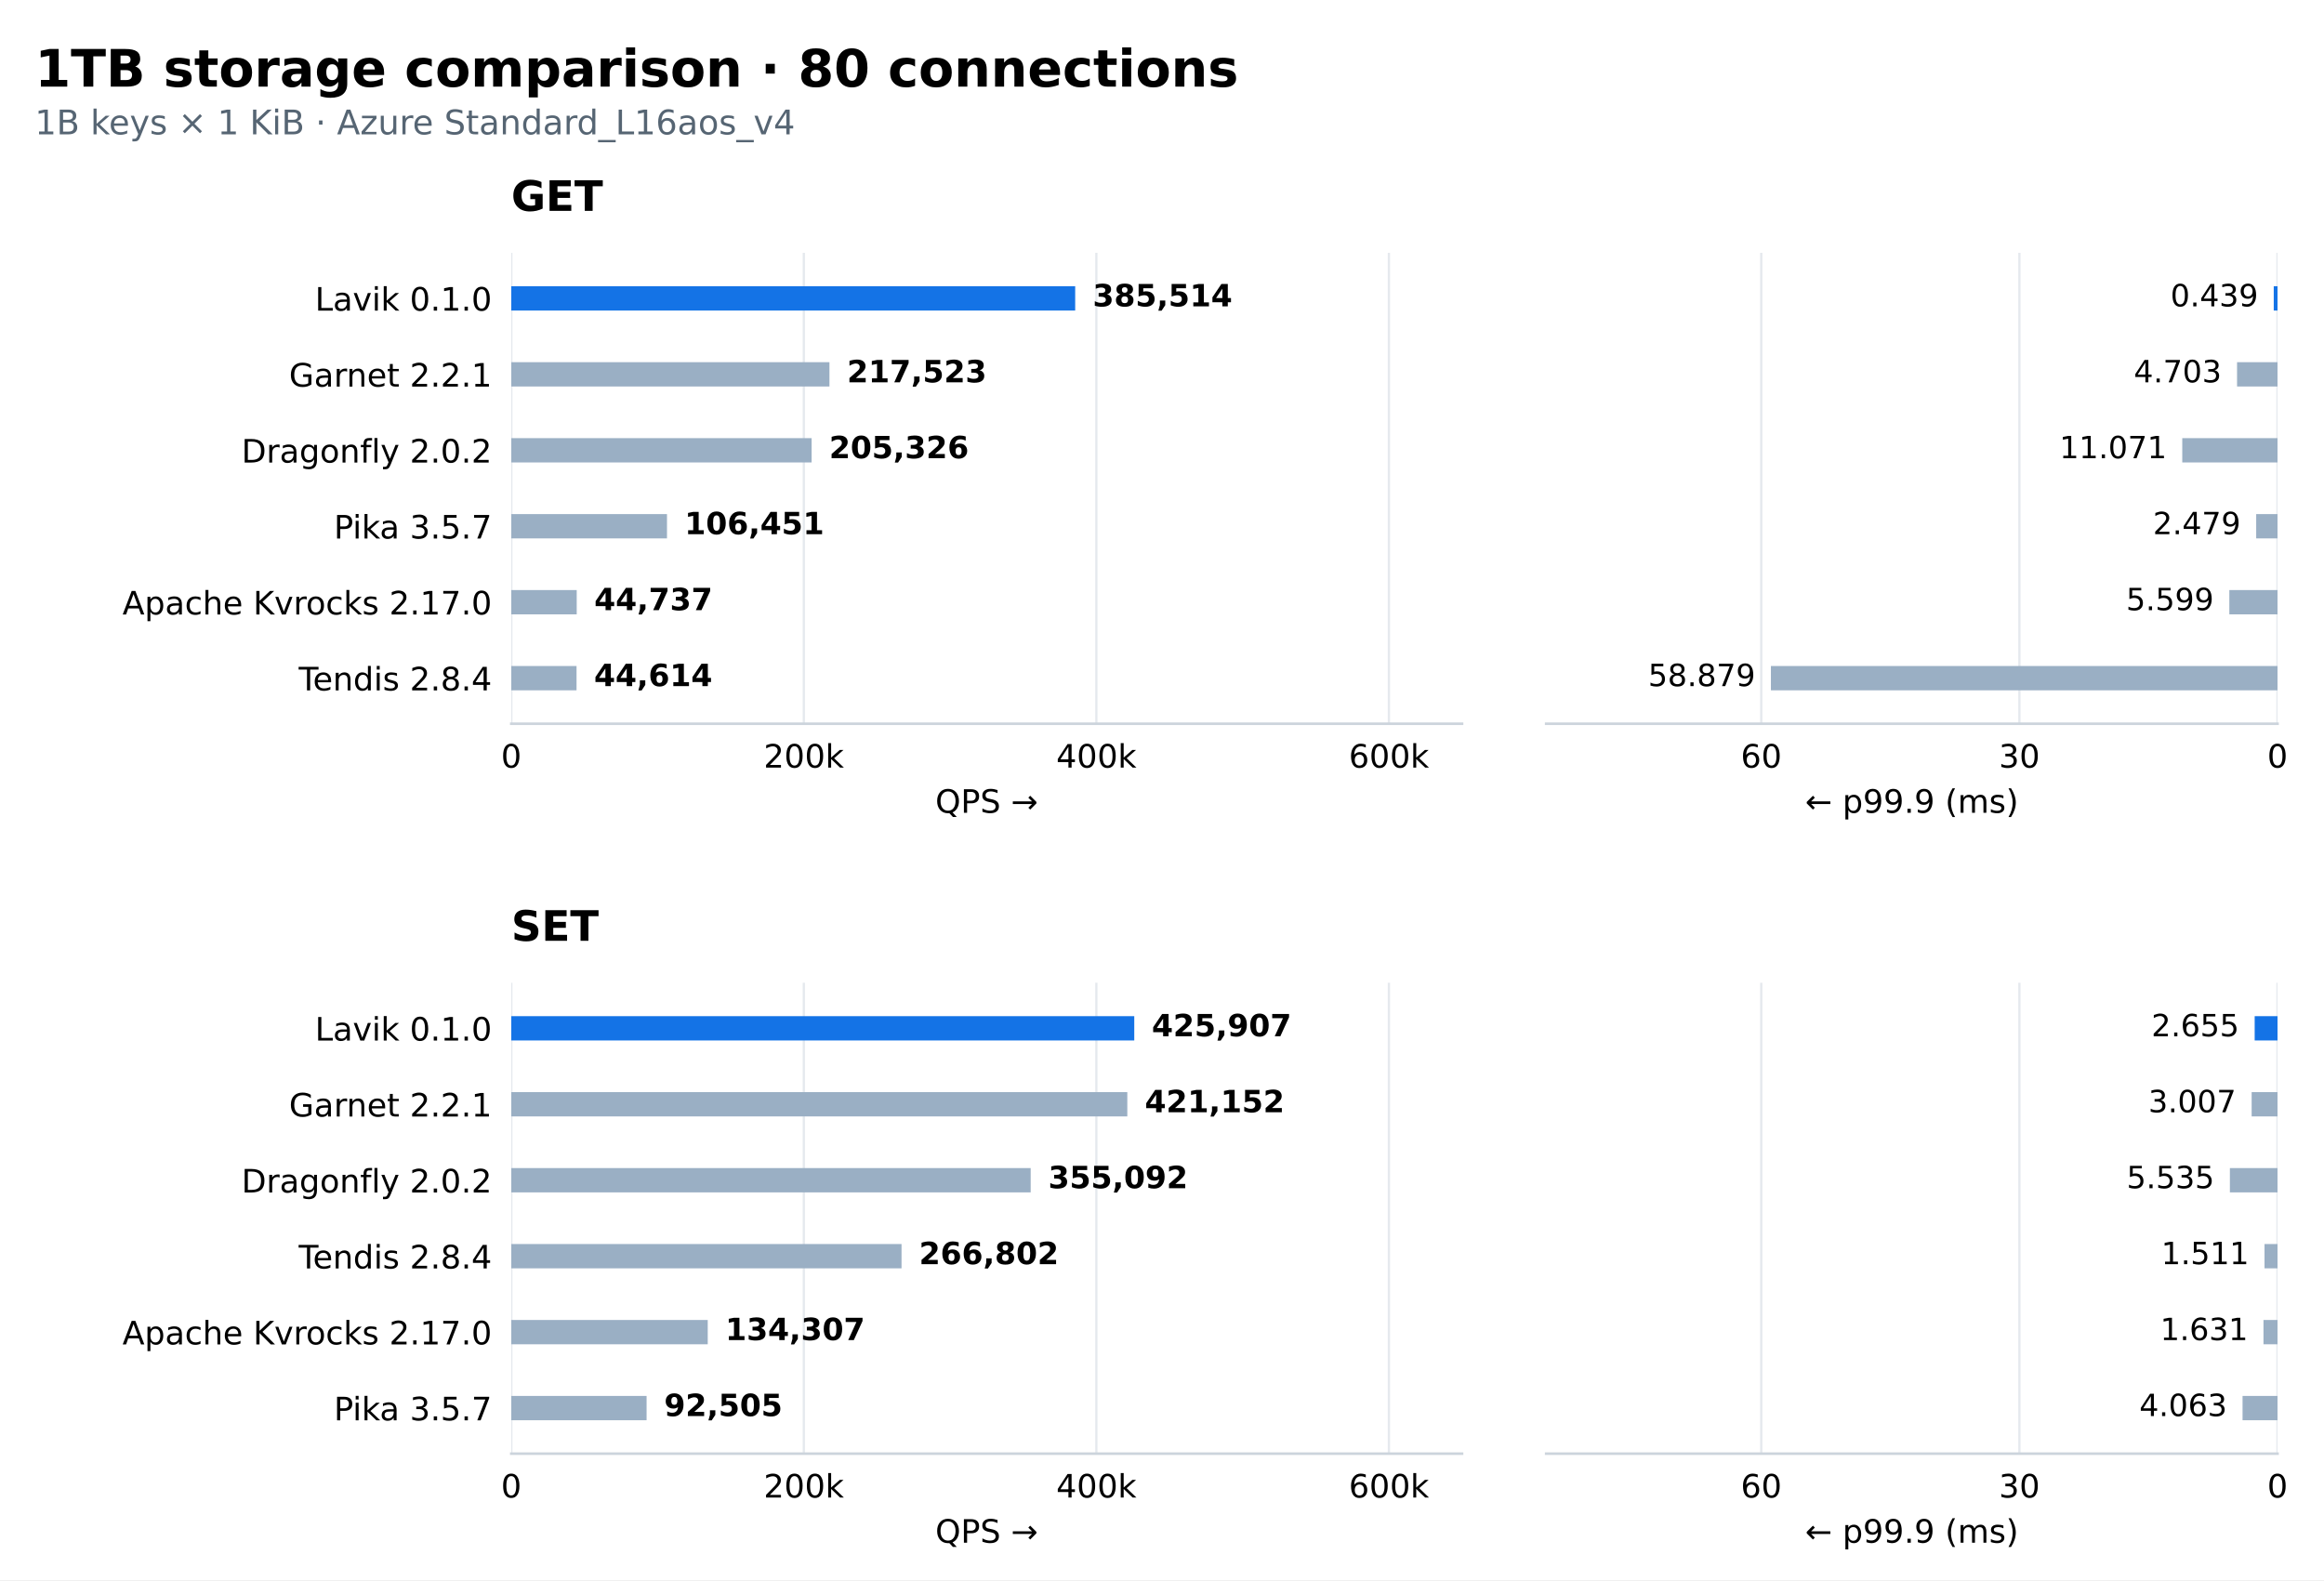
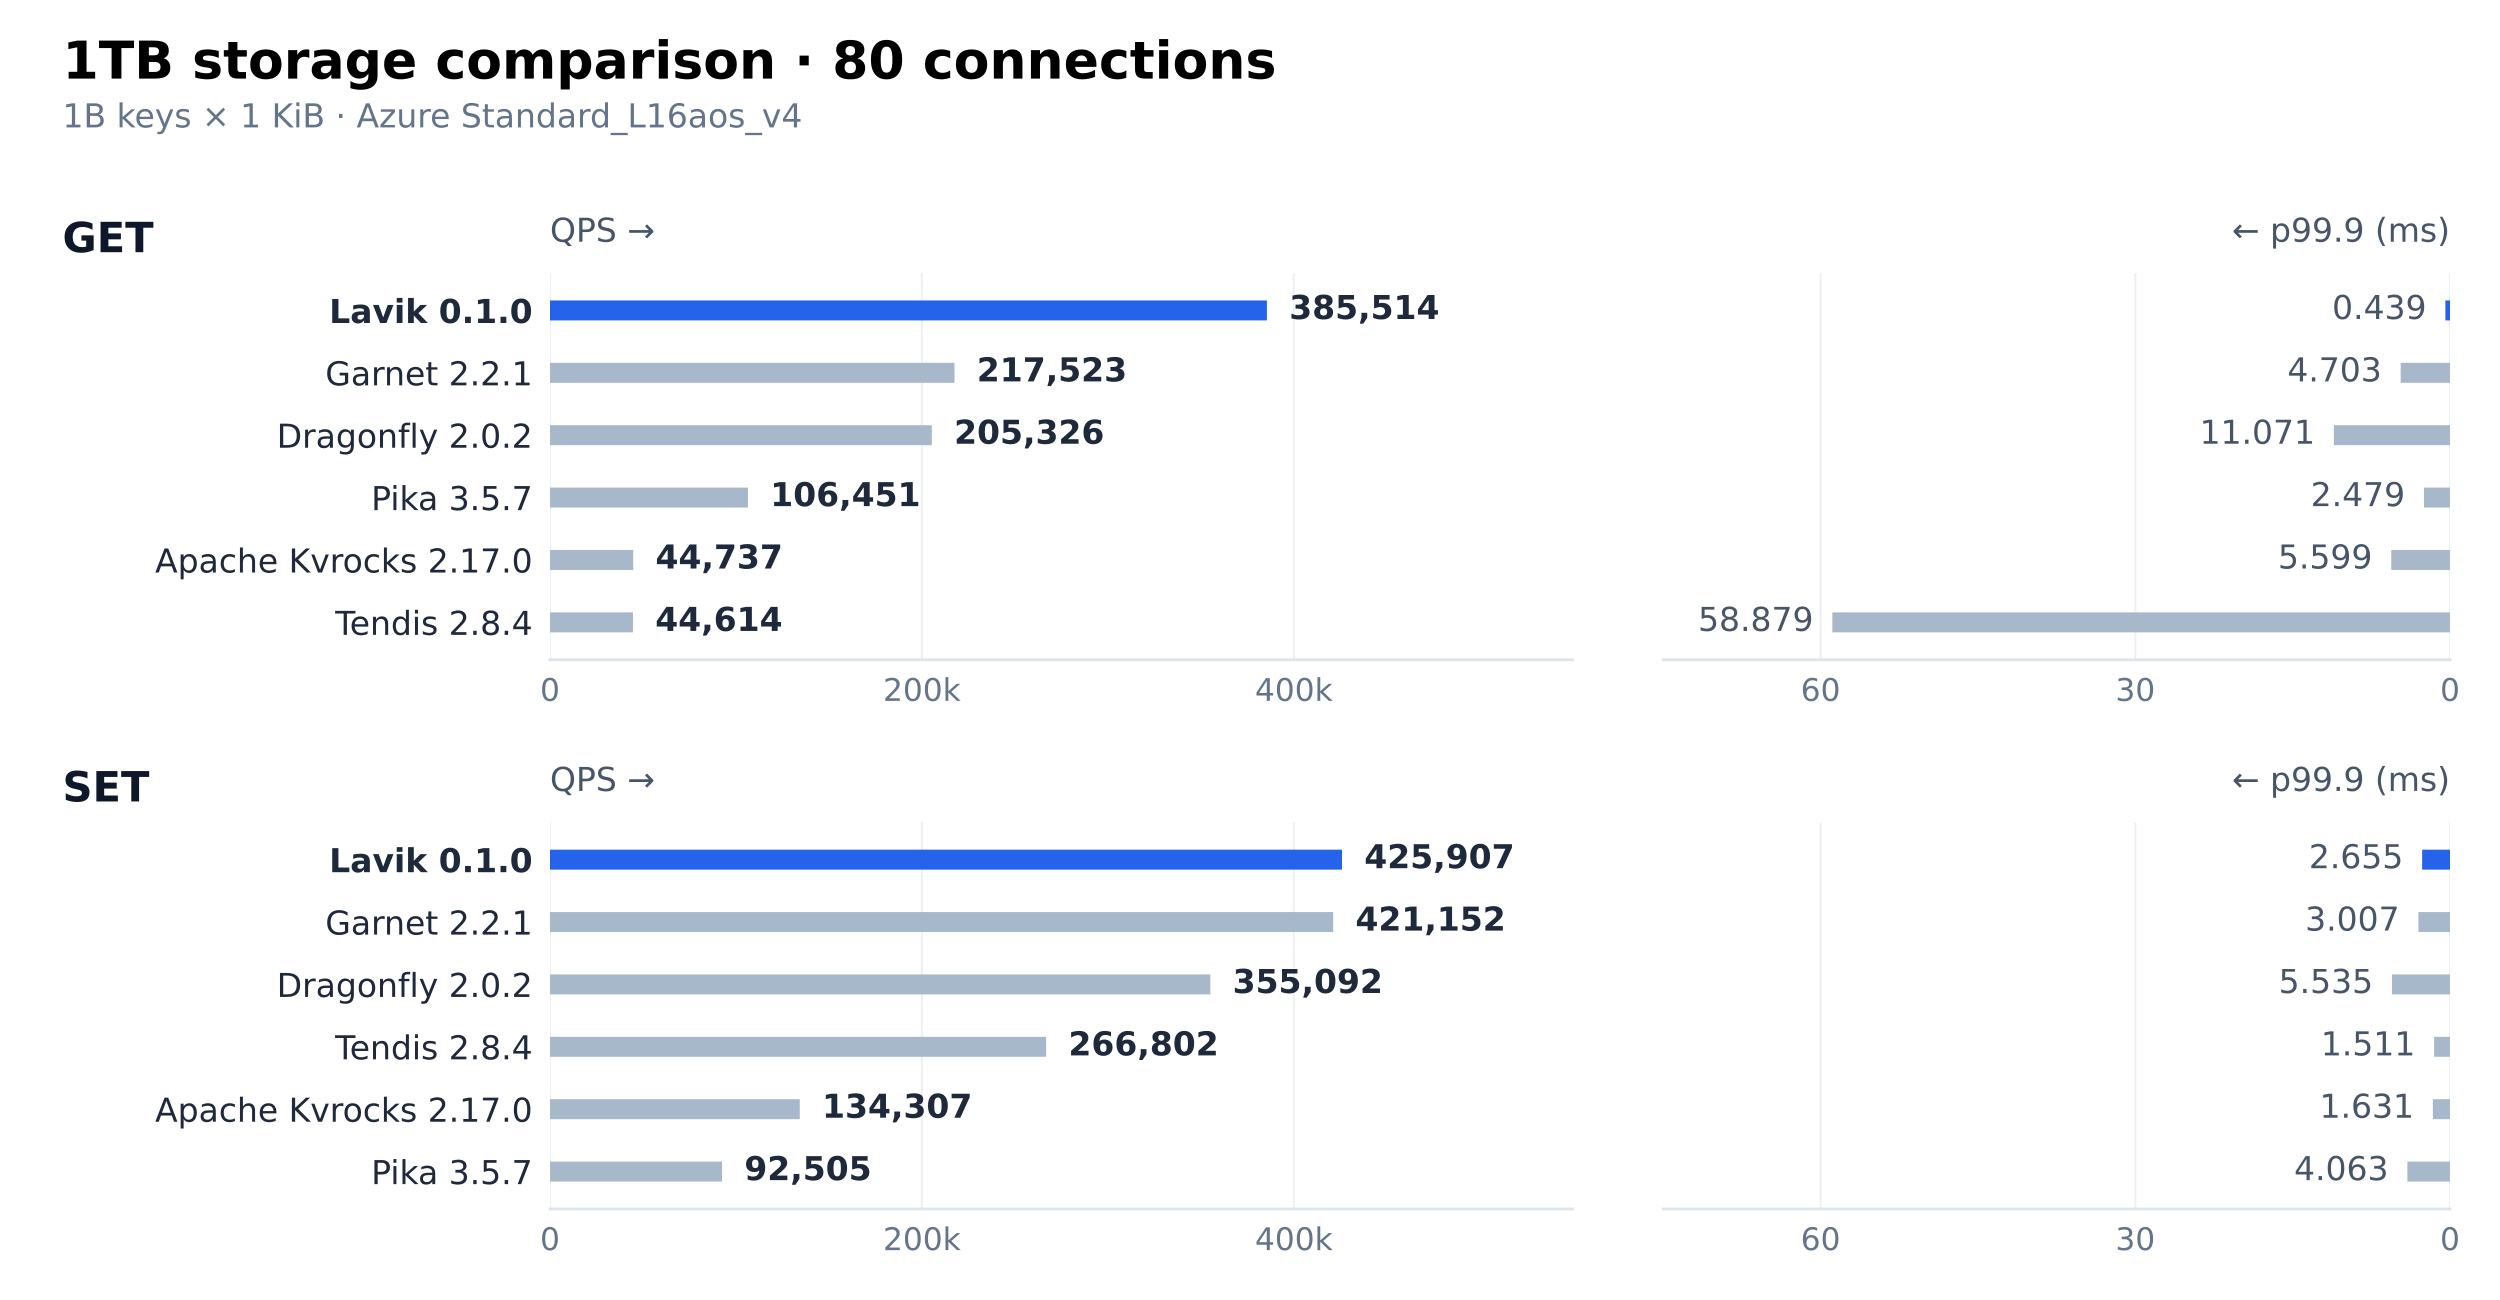
- <svg xmlns="http://www.w3.org/2000/svg" width="720pt" height="489.6pt" viewBox="0 0 720 489.6" version="1.1">
+ <svg xmlns="http://www.w3.org/2000/svg" width="720pt" height="374.4pt" viewBox="0 0 720 374.4" version="1.1">
  <defs>
    <style type="text/css">*{stroke-linejoin: round; stroke-linecap: butt}</style>
  </defs>
  <g id="figure_1">
    <g id="patch_1">
-       <path d="M 0 489.6 L 720 489.6 L 720 0 L 0 0 z " style="fill: #ffffff" />
+       <path d="M 0 374.4 L 720 374.4 L 720 0 L 0 0 z " style="fill: #ffffff" />
    </g>
    <g id="axes_1">
      <g id="patch_2">
-         <path d="M 158.4 224.256 L 452.959 224.256 L 452.959 78.336 L 158.4 78.336 z " style="fill: #ffffff" />
+         <path d="M 158.4 190.016 L 452.959 190.016 L 452.959 78.624 L 158.4 78.624 z " style="fill: #ffffff" />
      </g>
      <g id="matplotlib.axis_1">
        <g id="xtick_1">
          <g id="line2d_1">
-             <path d="M 158.4 224.256 L 158.4 78.336 " clip-path="url(#p497944b3d3)" style="fill: none; stroke: #e5e9ee; stroke-width: 0.7; stroke-linecap: square" />
+             <path d="M 158.4 190.016 L 158.4 78.624 " clip-path="url(#p6534553dd4)" style="fill: none; stroke: #edf1f5; stroke-width: 0.6; stroke-linecap: square" />
          </g>
          <g id="line2d_2" />
          <g id="text_1">
-             <text style="font-size: 10px; font-family: 'DejaVu Sans'; text-anchor: middle" x="158.4" y="237.854" transform="rotate(-0 158.4 237.8537)">0</text>
+             <text style="font-size: 9px; font-family: 'DejaVu Sans'; text-anchor: middle; fill: #64748b" x="158.4" y="201.854" transform="rotate(-0 158.4 201.8536)">0</text>
          </g>
        </g>
        <g id="xtick_2">
          <g id="line2d_3">
-             <path d="M 249.034 224.256 L 249.034 78.336 " clip-path="url(#p497944b3d3)" style="fill: none; stroke: #e5e9ee; stroke-width: 0.7; stroke-linecap: square" />
+             <path d="M 265.512 190.016 L 265.512 78.624 " clip-path="url(#p6534553dd4)" style="fill: none; stroke: #edf1f5; stroke-width: 0.6; stroke-linecap: square" />
          </g>
          <g id="line2d_4" />
          <g id="text_2">
-             <text style="font-size: 10px; font-family: 'DejaVu Sans'; text-anchor: middle" x="249.034" y="237.854" transform="rotate(-0 249.0335 237.8544)">200k</text>
+             <text style="font-size: 9px; font-family: 'DejaVu Sans'; text-anchor: middle; fill: #64748b" x="265.512" y="201.854" transform="rotate(-0 265.5124 201.8543)">200k</text>
          </g>
        </g>
        <g id="xtick_3">
          <g id="line2d_5">
-             <path d="M 339.667 224.256 L 339.667 78.336 " clip-path="url(#p497944b3d3)" style="fill: none; stroke: #e5e9ee; stroke-width: 0.7; stroke-linecap: square" />
+             <path d="M 372.625 190.016 L 372.625 78.624 " clip-path="url(#p6534553dd4)" style="fill: none; stroke: #edf1f5; stroke-width: 0.6; stroke-linecap: square" />
          </g>
          <g id="line2d_6" />
          <g id="text_3">
-             <text style="font-size: 10px; font-family: 'DejaVu Sans'; text-anchor: middle" x="339.667" y="237.854" transform="rotate(-0 339.6671 237.8544)">400k</text>
-           </g>
-         </g>
-         <g id="xtick_4">
-           <g id="line2d_7">
-             <path d="M 430.301 224.256 L 430.301 78.336 " clip-path="url(#p497944b3d3)" style="fill: none; stroke: #e5e9ee; stroke-width: 0.7; stroke-linecap: square" />
-           </g>
-           <g id="line2d_8" />
-           <g id="text_4">
-             <text style="font-size: 10px; font-family: 'DejaVu Sans'; text-anchor: middle" x="430.301" y="237.854" transform="rotate(-0 430.3006 237.8544)">600k</text>
-           </g>
-         </g>
-         <g id="text_5">
-           <text style="font-size: 10px; font-family: 'DejaVu Sans'; text-anchor: middle" x="305.68" y="251.854" transform="rotate(-0 305.6795 251.8544)">QPS →</text>
+             <text style="font-size: 9px; font-family: 'DejaVu Sans'; text-anchor: middle; fill: #64748b" x="372.625" y="201.854" transform="rotate(-0 372.6247 201.8543)">400k</text>
+           </g>
        </g>
      </g>
      <g id="matplotlib.axis_2">
        <g id="ytick_1">
+           <g id="line2d_7" />
+           <g id="text_4">
+             <text style="font-weight: 700; font-size: 9.5px; font-family: 'DejaVu Sans'; text-anchor: end; fill: #1e293b" x="153.4" y="93.013" transform="rotate(-0 153.4 93.0131)">Lavik 0.1.0</text>
+           </g>
+         </g>
+         <g id="ytick_2">
+           <g id="line2d_8" />
+           <g id="text_5">
+             <text style="font-size: 9.5px; font-family: 'DejaVu Sans'; text-anchor: end; fill: #1e293b" x="153.4" y="110.979" transform="rotate(-0 153.4 110.9791)">Garnet 2.2.1</text>
+           </g>
+         </g>
+         <g id="ytick_3">
          <g id="line2d_9" />
          <g id="text_6">
-             <text style="font-size: 10px; font-family: 'DejaVu Sans'; text-anchor: end" x="152.4" y="96.257" transform="rotate(-0 152.4 96.25651)">Lavik 0.1.0</text>
-           </g>
-         </g>
-         <g id="ytick_2">
+             <text style="font-size: 9.5px; font-family: 'DejaVu Sans'; text-anchor: end; fill: #1e293b" x="153.4" y="128.946" transform="rotate(-0 153.4 128.9459)">Dragonfly 2.0.2</text>
+           </g>
+         </g>
+         <g id="ytick_4">
          <g id="line2d_10" />
          <g id="text_7">
-             <text style="font-size: 10px; font-family: 'DejaVu Sans'; text-anchor: end" x="152.4" y="119.792" transform="rotate(-0 152.4 119.7916)">Garnet 2.2.1</text>
-           </g>
-         </g>
-         <g id="ytick_3">
+             <text style="font-size: 9.5px; font-family: 'DejaVu Sans'; text-anchor: end; fill: #1e293b" x="153.4" y="146.912" transform="rotate(-0 153.4 146.9123)">Pika 3.5.7</text>
+           </g>
+         </g>
+         <g id="ytick_5">
          <g id="line2d_11" />
          <g id="text_8">
-             <text style="font-size: 10px; font-family: 'DejaVu Sans'; text-anchor: end" x="152.4" y="143.327" transform="rotate(-0 152.4 143.3275)">Dragonfly 2.0.2</text>
-           </g>
-         </g>
-         <g id="ytick_4">
+             <text style="font-size: 9.5px; font-family: 'DejaVu Sans'; text-anchor: end; fill: #1e293b" x="153.4" y="164.879" transform="rotate(-0 153.4 164.8787)">Apache Kvrocks 2.17.0</text>
+           </g>
+         </g>
+         <g id="ytick_6">
          <g id="line2d_12" />
          <g id="text_9">
-             <text style="font-size: 10px; font-family: 'DejaVu Sans'; text-anchor: end" x="152.4" y="166.863" transform="rotate(-0 152.4 166.863)">Pika 3.5.7</text>
-           </g>
-         </g>
-         <g id="ytick_5">
-           <g id="line2d_13" />
-           <g id="text_10">
-             <text style="font-size: 10px; font-family: 'DejaVu Sans'; text-anchor: end" x="152.4" y="190.398" transform="rotate(-0 152.4 190.3984)">Apache Kvrocks 2.17.0</text>
-           </g>
-         </g>
-         <g id="ytick_6">
-           <g id="line2d_14" />
-           <g id="text_11">
-             <text style="font-size: 10px; font-family: 'DejaVu Sans'; text-anchor: end" x="152.4" y="213.934" transform="rotate(-0 152.4 213.9339)">Tendis 2.8.4</text>
+             <text style="font-size: 9.5px; font-family: 'DejaVu Sans'; text-anchor: end; fill: #1e293b" x="153.4" y="182.845" transform="rotate(-0 153.4 182.8451)">Tendis 2.8.4</text>
          </g>
        </g>
      </g>
      <g id="patch_3">
-         <path d="M 158.4 88.692 L 333.103 88.692 L 333.103 96.223 L 158.4 96.223 z " clip-path="url(#p497944b3d3)" style="fill: #1473e6" />
+         <path d="M 158.4 86.529 L 364.867 86.529 L 364.867 92.278 L 158.4 92.278 z " clip-path="url(#p6534553dd4)" style="fill: #2563eb" />
      </g>
      <g id="patch_4">
-         <path d="M 158.4 112.227 L 256.975 112.227 L 256.975 119.758 L 158.4 119.758 z " clip-path="url(#p497944b3d3)" style="fill: #9aafc4" />
+         <path d="M 158.4 104.496 L 274.897 104.496 L 274.897 110.245 L 158.4 110.245 z " clip-path="url(#p6534553dd4)" style="fill: #a6b8ca" />
      </g>
      <g id="patch_5">
-         <path d="M 158.4 135.763 L 251.447 135.763 L 251.447 143.294 L 158.4 143.294 z " clip-path="url(#p497944b3d3)" style="fill: #9aafc4" />
+         <path d="M 158.4 122.462 L 268.365 122.462 L 268.365 128.211 L 158.4 128.211 z " clip-path="url(#p6534553dd4)" style="fill: #a6b8ca" />
      </g>
      <g id="patch_6">
-         <path d="M 158.4 159.298 L 206.64 159.298 L 206.64 166.829 L 158.4 166.829 z " clip-path="url(#p497944b3d3)" style="fill: #9aafc4" />
+         <path d="M 158.4 140.428 L 215.411 140.428 L 215.411 146.178 L 158.4 146.178 z " clip-path="url(#p6534553dd4)" style="fill: #a6b8ca" />
      </g>
      <g id="patch_7">
-         <path d="M 158.4 182.834 L 178.673 182.834 L 178.673 190.365 L 158.4 190.365 z " clip-path="url(#p497944b3d3)" style="fill: #9aafc4" />
+         <path d="M 158.4 158.395 L 182.36 158.395 L 182.36 164.144 L 158.4 164.144 z " clip-path="url(#p6534553dd4)" style="fill: #a6b8ca" />
      </g>
      <g id="patch_8">
-         <path d="M 158.4 206.369 L 178.618 206.369 L 178.618 213.9 L 158.4 213.9 z " clip-path="url(#p497944b3d3)" style="fill: #9aafc4" />
+         <path d="M 158.4 176.361 L 182.293 176.361 L 182.293 182.111 L 158.4 182.111 z " clip-path="url(#p6534553dd4)" style="fill: #a6b8ca" />
      </g>
      <g id="patch_9">
-         <path d="M 158.4 224.256 L 452.959 224.256 " style="fill: none; stroke: #ccd4dc; stroke-width: 0.8; stroke-linejoin: miter; stroke-linecap: square" />
+         <path d="M 158.4 190.016 L 452.959 190.016 " style="fill: none; stroke: #dde4ec; stroke-width: 0.8; stroke-linejoin: miter; stroke-linecap: square" />
+       </g>
+       <g id="text_10">
+         <text style="font-weight: 700; font-size: 9.5px; font-family: 'DejaVu Sans'; text-anchor: start; fill: #1e293b" x="371.294" y="91.872" transform="rotate(-0 371.2935 91.87162)">385,514</text>
+       </g>
+       <g id="text_11">
+         <text style="font-weight: 700; font-size: 9.5px; font-family: 'DejaVu Sans'; text-anchor: start; fill: #1e293b" x="281.324" y="109.838" transform="rotate(-0 281.324 109.838)">217,523</text>
      </g>
      <g id="text_12">
-         <text style="font-weight: 700; font-size: 9.5px; font-family: 'DejaVu Sans'; text-anchor: start" x="338.541" y="94.925" transform="rotate(-0 338.5407 94.92506)">385,514</text>
+         <text style="font-weight: 700; font-size: 9.5px; font-family: 'DejaVu Sans'; text-anchor: start; fill: #1e293b" x="274.791" y="127.804" transform="rotate(-0 274.7914 127.8044)">205,326</text>
      </g>
      <g id="text_13">
-         <text style="font-weight: 700; font-size: 9.5px; font-family: 'DejaVu Sans'; text-anchor: start" x="262.413" y="118.461" transform="rotate(-0 262.4126 118.4605)">217,523</text>
+         <text style="font-weight: 700; font-size: 9.5px; font-family: 'DejaVu Sans'; text-anchor: start; fill: #1e293b" x="221.838" y="145.771" transform="rotate(-0 221.8379 145.7708)">106,451</text>
      </g>
      <g id="text_14">
-         <text style="font-weight: 700; font-size: 9.5px; font-family: 'DejaVu Sans'; text-anchor: start" x="256.885" y="141.996" transform="rotate(-0 256.885 141.996)">205,326</text>
+         <text style="font-weight: 700; font-size: 9.5px; font-family: 'DejaVu Sans'; text-anchor: start; fill: #1e293b" x="188.786" y="163.737" transform="rotate(-0 188.7863 163.7373)">44,737</text>
      </g>
      <g id="text_15">
-         <text style="font-weight: 700; font-size: 9.5px; font-family: 'DejaVu Sans'; text-anchor: start" x="212.078" y="165.532" transform="rotate(-0 212.0783 165.5315)">106,451</text>
+         <text style="font-weight: 700; font-size: 9.5px; font-family: 'DejaVu Sans'; text-anchor: start; fill: #1e293b" x="188.72" y="181.704" transform="rotate(-0 188.7202 181.7037)">44,614</text>
      </g>
      <g id="text_16">
-         <text style="font-weight: 700; font-size: 9.5px; font-family: 'DejaVu Sans'; text-anchor: start" x="184.111" y="189.067" transform="rotate(-0 184.1115 189.067)">44,737</text>
-       </g>
-       <g id="text_17">
-         <text style="font-weight: 700; font-size: 9.5px; font-family: 'DejaVu Sans'; text-anchor: start" x="184.056" y="212.602" transform="rotate(-0 184.0556 212.6025)">44,614</text>
-       </g>
-       <g id="text_18">
-         <text style="font-weight: 700; font-size: 13px; font-family: 'DejaVu Sans'; text-anchor: start" x="158.4" y="65.336" transform="rotate(-0 158.4 65.336)">GET</text>
+         <text style="font-size: 9.5px; font-family: 'DejaVu Sans'; text-anchor: start; fill: #475569" x="158.4" y="69.624" transform="rotate(-0 158.4 69.624)">QPS →</text>
      </g>
    </g>
    <g id="axes_2">
      <g id="patch_10">
-         <path d="M 479.016 224.256 L 705.6 224.256 L 705.6 78.336 L 479.016 78.336 z " style="fill: #ffffff" />
+         <path d="M 479.016 190.016 L 705.6 190.016 L 705.6 78.624 L 479.016 78.624 z " style="fill: #ffffff" />
      </g>
      <g id="matplotlib.axis_3">
+         <g id="xtick_4">
+           <g id="line2d_13">
+             <path d="M 524.333 190.016 L 524.333 78.624 " clip-path="url(#p5b2a2cf2d2)" style="fill: none; stroke: #edf1f5; stroke-width: 0.6; stroke-linecap: square" />
+           </g>
+           <g id="line2d_14" />
+           <g id="text_17">
+             <text style="font-size: 9px; font-family: 'DejaVu Sans'; text-anchor: middle; fill: #64748b" x="524.333" y="201.854" transform="rotate(-0 524.3329 201.8536)">60</text>
+           </g>
+         </g>
        <g id="xtick_5">
          <g id="line2d_15">
-             <path d="M 545.658 224.256 L 545.658 78.336 " clip-path="url(#pa32203ee49)" style="fill: none; stroke: #e5e9ee; stroke-width: 0.7; stroke-linecap: square" />
+             <path d="M 614.966 190.016 L 614.966 78.624 " clip-path="url(#p5b2a2cf2d2)" style="fill: none; stroke: #edf1f5; stroke-width: 0.6; stroke-linecap: square" />
          </g>
          <g id="line2d_16" />
-           <g id="text_19">
-             <text style="font-size: 10px; font-family: 'DejaVu Sans'; text-anchor: middle" x="545.658" y="237.854" transform="rotate(-0 545.6585 237.8537)">60</text>
+           <g id="text_18">
+             <text style="font-size: 9px; font-family: 'DejaVu Sans'; text-anchor: middle; fill: #64748b" x="614.966" y="201.854" transform="rotate(-0 614.9665 201.8536)">30</text>
          </g>
        </g>
        <g id="xtick_6">
          <g id="line2d_17">
-             <path d="M 625.629 224.256 L 625.629 78.336 " clip-path="url(#pa32203ee49)" style="fill: none; stroke: #e5e9ee; stroke-width: 0.7; stroke-linecap: square" />
+             <path d="M 705.6 190.016 L 705.6 78.624 " clip-path="url(#p5b2a2cf2d2)" style="fill: none; stroke: #edf1f5; stroke-width: 0.6; stroke-linecap: square" />
          </g>
          <g id="line2d_18" />
-           <g id="text_20">
-             <text style="font-size: 10px; font-family: 'DejaVu Sans'; text-anchor: middle" x="625.629" y="237.854" transform="rotate(-0 625.6292 237.8537)">30</text>
-           </g>
-         </g>
-         <g id="xtick_7">
-           <g id="line2d_19">
-             <path d="M 705.6 224.256 L 705.6 78.336 " clip-path="url(#pa32203ee49)" style="fill: none; stroke: #e5e9ee; stroke-width: 0.7; stroke-linecap: square" />
-           </g>
-           <g id="line2d_20" />
-           <g id="text_21">
-             <text style="font-size: 10px; font-family: 'DejaVu Sans'; text-anchor: middle" x="705.6" y="237.854" transform="rotate(-0 705.6 237.8537)">0</text>
-           </g>
-         </g>
-         <g id="text_22">
-           <text style="font-size: 10px; font-family: 'DejaVu Sans'; text-anchor: middle" x="592.308" y="251.854" transform="rotate(-0 592.3081 251.8537)">← p99.9 (ms)</text>
+           <g id="text_19">
+             <text style="font-size: 9px; font-family: 'DejaVu Sans'; text-anchor: middle; fill: #64748b" x="705.6" y="201.854" transform="rotate(-0 705.6 201.8536)">0</text>
+           </g>
        </g>
      </g>
      <g id="matplotlib.axis_4">
        <g id="ytick_7">
+           <g id="line2d_19" />
+         </g>
+         <g id="ytick_8">
+           <g id="line2d_20" />
+         </g>
+         <g id="ytick_9">
          <g id="line2d_21" />
        </g>
-         <g id="ytick_8">
+         <g id="ytick_10">
          <g id="line2d_22" />
        </g>
-         <g id="ytick_9">
+         <g id="ytick_11">
          <g id="line2d_23" />
        </g>
-         <g id="ytick_10">
+         <g id="ytick_12">
          <g id="line2d_24" />
        </g>
-         <g id="ytick_11">
-           <g id="line2d_25" />
-         </g>
-         <g id="ytick_12">
-           <g id="line2d_26" />
-         </g>
      </g>
      <g id="patch_11">
-         <path d="M 705.6 88.692 L 704.43 88.692 L 704.43 96.223 L 705.6 96.223 z " clip-path="url(#pa32203ee49)" style="fill: #1473e6" />
+         <path d="M 705.6 86.529 L 704.274 86.529 L 704.274 92.278 L 705.6 92.278 z " clip-path="url(#p5b2a2cf2d2)" style="fill: #2563eb" />
      </g>
      <g id="patch_12">
-         <path d="M 705.6 112.227 L 693.063 112.227 L 693.063 119.758 L 705.6 119.758 z " clip-path="url(#pa32203ee49)" style="fill: #9aafc4" />
+         <path d="M 705.6 104.496 L 691.392 104.496 L 691.392 110.245 L 705.6 110.245 z " clip-path="url(#p5b2a2cf2d2)" style="fill: #a6b8ca" />
      </g>
      <g id="patch_13">
-         <path d="M 705.6 135.763 L 676.088 135.763 L 676.088 143.294 L 705.6 143.294 z " clip-path="url(#pa32203ee49)" style="fill: #9aafc4" />
+         <path d="M 705.6 122.462 L 672.153 122.462 L 672.153 128.211 L 705.6 128.211 z " clip-path="url(#p5b2a2cf2d2)" style="fill: #a6b8ca" />
      </g>
      <g id="patch_14">
-         <path d="M 705.6 159.298 L 698.992 159.298 L 698.992 166.829 L 705.6 166.829 z " clip-path="url(#pa32203ee49)" style="fill: #9aafc4" />
+         <path d="M 705.6 140.428 L 698.111 140.428 L 698.111 146.178 L 705.6 146.178 z " clip-path="url(#p5b2a2cf2d2)" style="fill: #a6b8ca" />
      </g>
      <g id="patch_15">
-         <path d="M 705.6 182.834 L 690.675 182.834 L 690.675 190.365 L 705.6 190.365 z " clip-path="url(#pa32203ee49)" style="fill: #9aafc4" />
+         <path d="M 705.6 158.395 L 688.685 158.395 L 688.685 164.144 L 705.6 164.144 z " clip-path="url(#p5b2a2cf2d2)" style="fill: #a6b8ca" />
      </g>
      <g id="patch_16">
-         <path d="M 705.6 206.369 L 548.647 206.369 L 548.647 213.9 L 705.6 213.9 z " clip-path="url(#pa32203ee49)" style="fill: #9aafc4" />
+         <path d="M 705.6 176.361 L 527.72 176.361 L 527.72 182.111 L 705.6 182.111 z " clip-path="url(#p5b2a2cf2d2)" style="fill: #a6b8ca" />
      </g>
      <g id="patch_17">
-         <path d="M 479.016 224.256 L 705.6 224.256 " style="fill: none; stroke: #ccd4dc; stroke-width: 0.8; stroke-linejoin: miter; stroke-linecap: square" />
+         <path d="M 479.016 190.016 L 705.6 190.016 " style="fill: none; stroke: #dde4ec; stroke-width: 0.8; stroke-linejoin: miter; stroke-linecap: square" />
+       </g>
+       <g id="text_20">
+         <text style="font-size: 9.5px; font-family: 'DejaVu Sans'; text-anchor: end; fill: #475569" x="698.836" y="91.872" transform="rotate(-0 698.8357 91.87162)">0.439</text>
+       </g>
+       <g id="text_21">
+         <text style="font-size: 9.5px; font-family: 'DejaVu Sans'; text-anchor: end; fill: #475569" x="685.954" y="109.838" transform="rotate(-0 685.9537 109.838)">4.703</text>
+       </g>
+       <g id="text_22">
+         <text style="font-size: 9.5px; font-family: 'DejaVu Sans'; text-anchor: end; fill: #475569" x="666.715" y="127.804" transform="rotate(-0 666.7152 127.8044)">11.071</text>
      </g>
      <g id="text_23">
-         <text style="font-size: 9.5px; font-family: 'DejaVu Sans'; text-anchor: end" x="699.632" y="94.925" transform="rotate(-0 699.6315 94.92506)">0.439</text>
+         <text style="font-size: 9.5px; font-family: 'DejaVu Sans'; text-anchor: end; fill: #475569" x="692.673" y="145.771" transform="rotate(-0 692.6726 145.7708)">2.479</text>
      </g>
      <g id="text_24">
-         <text style="font-size: 9.5px; font-family: 'DejaVu Sans'; text-anchor: end" x="688.265" y="118.461" transform="rotate(-0 688.265 118.4605)">4.703</text>
+         <text style="font-size: 9.5px; font-family: 'DejaVu Sans'; text-anchor: end; fill: #475569" x="683.247" y="163.737" transform="rotate(-0 683.2467 163.7373)">5.599</text>
      </g>
      <g id="text_25">
-         <text style="font-size: 9.5px; font-family: 'DejaVu Sans'; text-anchor: end" x="671.29" y="141.996" transform="rotate(-0 671.2899 141.996)">11.071</text>
+         <text style="font-size: 9.5px; font-family: 'DejaVu Sans'; text-anchor: end; fill: #475569" x="522.282" y="181.704" transform="rotate(-0 522.2816 181.7037)">58.879</text>
      </g>
      <g id="text_26">
-         <text style="font-size: 9.5px; font-family: 'DejaVu Sans'; text-anchor: end" x="694.194" y="165.532" transform="rotate(-0 694.1935 165.5315)">2.479</text>
-       </g>
-       <g id="text_27">
-         <text style="font-size: 9.5px; font-family: 'DejaVu Sans'; text-anchor: end" x="685.877" y="189.067" transform="rotate(-0 685.8765 189.067)">5.599</text>
-       </g>
-       <g id="text_28">
-         <text style="font-size: 9.5px; font-family: 'DejaVu Sans'; text-anchor: end" x="543.848" y="212.602" transform="rotate(-0 543.8485 212.6025)">58.879</text>
+         <text style="font-size: 9.5px; font-family: 'DejaVu Sans'; text-anchor: end; fill: #475569" x="705.6" y="69.624" transform="rotate(-0 705.6 69.624)">← p99.9 (ms)</text>
      </g>
    </g>
    <g id="axes_3">
      <g id="patch_18">
-         <path d="M 158.4 450.432 L 452.959 450.432 L 452.959 304.512 L 158.4 304.512 z " style="fill: #ffffff" />
+         <path d="M 158.4 348.192 L 452.959 348.192 L 452.959 236.8 L 158.4 236.8 z " style="fill: #ffffff" />
      </g>
      <g id="matplotlib.axis_5">
+         <g id="xtick_7">
+           <g id="line2d_25">
+             <path d="M 158.4 348.192 L 158.4 236.8 " clip-path="url(#pa2043d2eb3)" style="fill: none; stroke: #edf1f5; stroke-width: 0.6; stroke-linecap: square" />
+           </g>
+           <g id="line2d_26" />
+           <g id="text_27">
+             <text style="font-size: 9px; font-family: 'DejaVu Sans'; text-anchor: middle; fill: #64748b" x="158.4" y="360.03" transform="rotate(-0 158.4 360.0299)">0</text>
+           </g>
+         </g>
        <g id="xtick_8">
          <g id="line2d_27">
-             <path d="M 158.4 450.432 L 158.4 304.512 " clip-path="url(#p567a70f92c)" style="fill: none; stroke: #e5e9ee; stroke-width: 0.7; stroke-linecap: square" />
+             <path d="M 265.512 348.192 L 265.512 236.8 " clip-path="url(#pa2043d2eb3)" style="fill: none; stroke: #edf1f5; stroke-width: 0.6; stroke-linecap: square" />
          </g>
          <g id="line2d_28" />
-           <g id="text_29">
-             <text style="font-size: 10px; font-family: 'DejaVu Sans'; text-anchor: middle" x="158.4" y="464.03" transform="rotate(-0 158.4 464.0297)">0</text>
+           <g id="text_28">
+             <text style="font-size: 9px; font-family: 'DejaVu Sans'; text-anchor: middle; fill: #64748b" x="265.512" y="360.031" transform="rotate(-0 265.5124 360.0306)">200k</text>
          </g>
        </g>
        <g id="xtick_9">
          <g id="line2d_29">
-             <path d="M 249.034 450.432 L 249.034 304.512 " clip-path="url(#p567a70f92c)" style="fill: none; stroke: #e5e9ee; stroke-width: 0.7; stroke-linecap: square" />
+             <path d="M 372.625 348.192 L 372.625 236.8 " clip-path="url(#pa2043d2eb3)" style="fill: none; stroke: #edf1f5; stroke-width: 0.6; stroke-linecap: square" />
          </g>
          <g id="line2d_30" />
+           <g id="text_29">
+             <text style="font-size: 9px; font-family: 'DejaVu Sans'; text-anchor: middle; fill: #64748b" x="372.625" y="360.031" transform="rotate(-0 372.6247 360.0306)">400k</text>
+           </g>
+         </g>
+       </g>
+       <g id="matplotlib.axis_6">
+         <g id="ytick_13">
+           <g id="line2d_31" />
          <g id="text_30">
-             <text style="font-size: 10px; font-family: 'DejaVu Sans'; text-anchor: middle" x="249.034" y="464.03" transform="rotate(-0 249.0335 464.0304)">200k</text>
-           </g>
-         </g>
-         <g id="xtick_10">
-           <g id="line2d_31">
-             <path d="M 339.667 450.432 L 339.667 304.512 " clip-path="url(#p567a70f92c)" style="fill: none; stroke: #e5e9ee; stroke-width: 0.7; stroke-linecap: square" />
-           </g>
+             <text style="font-weight: 700; font-size: 9.5px; font-family: 'DejaVu Sans'; text-anchor: end; fill: #1e293b" x="153.4" y="251.189" transform="rotate(-0 153.4 251.1894)">Lavik 0.1.0</text>
+           </g>
+         </g>
+         <g id="ytick_14">
          <g id="line2d_32" />
          <g id="text_31">
-             <text style="font-size: 10px; font-family: 'DejaVu Sans'; text-anchor: middle" x="339.667" y="464.03" transform="rotate(-0 339.6671 464.0304)">400k</text>
-           </g>
-         </g>
-         <g id="xtick_11">
-           <g id="line2d_33">
-             <path d="M 430.301 450.432 L 430.301 304.512 " clip-path="url(#p567a70f92c)" style="fill: none; stroke: #e5e9ee; stroke-width: 0.7; stroke-linecap: square" />
-           </g>
+             <text style="font-size: 9.5px; font-family: 'DejaVu Sans'; text-anchor: end; fill: #1e293b" x="153.4" y="269.155" transform="rotate(-0 153.4 269.1554)">Garnet 2.2.1</text>
+           </g>
+         </g>
+         <g id="ytick_15">
+           <g id="line2d_33" />
+           <g id="text_32">
+             <text style="font-size: 9.5px; font-family: 'DejaVu Sans'; text-anchor: end; fill: #1e293b" x="153.4" y="287.122" transform="rotate(-0 153.4 287.1222)">Dragonfly 2.0.2</text>
+           </g>
+         </g>
+         <g id="ytick_16">
          <g id="line2d_34" />
-           <g id="text_32">
-             <text style="font-size: 10px; font-family: 'DejaVu Sans'; text-anchor: middle" x="430.301" y="464.03" transform="rotate(-0 430.3006 464.0304)">600k</text>
-           </g>
-         </g>
-         <g id="text_33">
-           <text style="font-size: 10px; font-family: 'DejaVu Sans'; text-anchor: middle" x="305.68" y="478.03" transform="rotate(-0 305.6795 478.0304)">QPS →</text>
-         </g>
-       </g>
-       <g id="matplotlib.axis_6">
-         <g id="ytick_13">
+           <g id="text_33">
+             <text style="font-size: 9.5px; font-family: 'DejaVu Sans'; text-anchor: end; fill: #1e293b" x="153.4" y="305.089" transform="rotate(-0 153.4 305.0886)">Tendis 2.8.4</text>
+           </g>
+         </g>
+         <g id="ytick_17">
          <g id="line2d_35" />
          <g id="text_34">
-             <text style="font-size: 10px; font-family: 'DejaVu Sans'; text-anchor: end" x="152.4" y="322.433" transform="rotate(-0 152.4 322.4325)">Lavik 0.1.0</text>
-           </g>
-         </g>
-         <g id="ytick_14">
+             <text style="font-size: 9.5px; font-family: 'DejaVu Sans'; text-anchor: end; fill: #1e293b" x="153.4" y="323.055" transform="rotate(-0 153.4 323.055)">Apache Kvrocks 2.17.0</text>
+           </g>
+         </g>
+         <g id="ytick_18">
          <g id="line2d_36" />
          <g id="text_35">
-             <text style="font-size: 10px; font-family: 'DejaVu Sans'; text-anchor: end" x="152.4" y="345.968" transform="rotate(-0 152.4 345.9676)">Garnet 2.2.1</text>
-           </g>
-         </g>
-         <g id="ytick_15">
-           <g id="line2d_37" />
-           <g id="text_36">
-             <text style="font-size: 10px; font-family: 'DejaVu Sans'; text-anchor: end" x="152.4" y="369.503" transform="rotate(-0 152.4 369.5035)">Dragonfly 2.0.2</text>
-           </g>
-         </g>
-         <g id="ytick_16">
-           <g id="line2d_38" />
-           <g id="text_37">
-             <text style="font-size: 10px; font-family: 'DejaVu Sans'; text-anchor: end" x="152.4" y="393.039" transform="rotate(-0 152.4 393.039)">Tendis 2.8.4</text>
-           </g>
-         </g>
-         <g id="ytick_17">
-           <g id="line2d_39" />
-           <g id="text_38">
-             <text style="font-size: 10px; font-family: 'DejaVu Sans'; text-anchor: end" x="152.4" y="416.574" transform="rotate(-0 152.4 416.5744)">Apache Kvrocks 2.17.0</text>
-           </g>
-         </g>
-         <g id="ytick_18">
-           <g id="line2d_40" />
-           <g id="text_39">
-             <text style="font-size: 10px; font-family: 'DejaVu Sans'; text-anchor: end" x="152.4" y="440.11" transform="rotate(-0 152.4 440.1099)">Pika 3.5.7</text>
+             <text style="font-size: 9.5px; font-family: 'DejaVu Sans'; text-anchor: end; fill: #1e293b" x="153.4" y="341.021" transform="rotate(-0 153.4 341.0214)">Pika 3.5.7</text>
          </g>
        </g>
      </g>
      <g id="patch_19">
-         <path d="M 158.4 314.868 L 351.407 314.868 L 351.407 322.399 L 158.4 322.399 z " clip-path="url(#p567a70f92c)" style="fill: #1473e6" />
+         <path d="M 158.4 244.705 L 386.5 244.705 L 386.5 250.455 L 158.4 250.455 z " clip-path="url(#pa2043d2eb3)" style="fill: #2563eb" />
      </g>
      <g id="patch_20">
-         <path d="M 158.4 338.403 L 349.253 338.403 L 349.253 345.934 L 158.4 345.934 z " clip-path="url(#p567a70f92c)" style="fill: #9aafc4" />
+         <path d="M 158.4 262.672 L 383.953 262.672 L 383.953 268.421 L 158.4 268.421 z " clip-path="url(#pa2043d2eb3)" style="fill: #a6b8ca" />
      </g>
      <g id="patch_21">
-         <path d="M 158.4 361.939 L 319.316 361.939 L 319.316 369.47 L 158.4 369.47 z " clip-path="url(#p567a70f92c)" style="fill: #9aafc4" />
+         <path d="M 158.4 280.638 L 348.574 280.638 L 348.574 286.388 L 158.4 286.388 z " clip-path="url(#pa2043d2eb3)" style="fill: #a6b8ca" />
      </g>
      <g id="patch_22">
-         <path d="M 158.4 385.474 L 279.306 385.474 L 279.306 393.005 L 158.4 393.005 z " clip-path="url(#p567a70f92c)" style="fill: #9aafc4" />
+         <path d="M 158.4 298.605 L 301.289 298.605 L 301.289 304.354 L 158.4 304.354 z " clip-path="url(#pa2043d2eb3)" style="fill: #a6b8ca" />
      </g>
      <g id="patch_23">
-         <path d="M 158.4 409.01 L 219.264 409.01 L 219.264 416.541 L 158.4 416.541 z " clip-path="url(#p567a70f92c)" style="fill: #9aafc4" />
+         <path d="M 158.4 316.571 L 230.33 316.571 L 230.33 322.32 L 158.4 322.32 z " clip-path="url(#pa2043d2eb3)" style="fill: #a6b8ca" />
      </g>
      <g id="patch_24">
-         <path d="M 158.4 432.545 L 200.32 432.545 L 200.32 440.076 L 158.4 440.076 z " clip-path="url(#p567a70f92c)" style="fill: #9aafc4" />
+         <path d="M 158.4 334.538 L 207.942 334.538 L 207.942 340.287 L 158.4 340.287 z " clip-path="url(#pa2043d2eb3)" style="fill: #a6b8ca" />
      </g>
      <g id="patch_25">
-         <path d="M 158.4 450.432 L 452.959 450.432 " style="fill: none; stroke: #ccd4dc; stroke-width: 0.8; stroke-linejoin: miter; stroke-linecap: square" />
+         <path d="M 158.4 348.192 L 452.959 348.192 " style="fill: none; stroke: #dde4ec; stroke-width: 0.8; stroke-linejoin: miter; stroke-linecap: square" />
+       </g>
+       <g id="text_36">
+         <text style="font-weight: 700; font-size: 9.5px; font-family: 'DejaVu Sans'; text-anchor: start; fill: #1e293b" x="392.926" y="250.048" transform="rotate(-0 392.9265 250.0479)">425,907</text>
+       </g>
+       <g id="text_37">
+         <text style="font-weight: 700; font-size: 9.5px; font-family: 'DejaVu Sans'; text-anchor: start; fill: #1e293b" x="390.38" y="268.014" transform="rotate(-0 390.3798 268.0143)">421,152</text>
+       </g>
+       <g id="text_38">
+         <text style="font-weight: 700; font-size: 9.5px; font-family: 'DejaVu Sans'; text-anchor: start; fill: #1e293b" x="355.001" y="285.981" transform="rotate(-0 355.0006 285.9807)">355,092</text>
+       </g>
+       <g id="text_39">
+         <text style="font-weight: 700; font-size: 9.5px; font-family: 'DejaVu Sans'; text-anchor: start; fill: #1e293b" x="307.716" y="303.947" transform="rotate(-0 307.7157 303.9471)">266,802</text>
      </g>
      <g id="text_40">
-         <text style="font-weight: 700; font-size: 9.5px; font-family: 'DejaVu Sans'; text-anchor: start" x="356.845" y="321.101" transform="rotate(-0 356.8455 321.1011)">425,907</text>
+         <text style="font-weight: 700; font-size: 9.5px; font-family: 'DejaVu Sans'; text-anchor: start; fill: #1e293b" x="236.756" y="321.914" transform="rotate(-0 236.7564 321.9135)">134,307</text>
      </g>
      <g id="text_41">
-         <text style="font-weight: 700; font-size: 9.5px; font-family: 'DejaVu Sans'; text-anchor: start" x="354.691" y="344.637" transform="rotate(-0 354.6906 344.6365)">421,152</text>
+         <text style="font-weight: 700; font-size: 9.5px; font-family: 'DejaVu Sans'; text-anchor: start; fill: #1e293b" x="214.369" y="339.88" transform="rotate(-0 214.3689 339.8799)">92,505</text>
      </g>
      <g id="text_42">
-         <text style="font-weight: 700; font-size: 9.5px; font-family: 'DejaVu Sans'; text-anchor: start" x="324.754" y="368.172" transform="rotate(-0 324.7543 368.172)">355,092</text>
-       </g>
-       <g id="text_43">
-         <text style="font-weight: 700; font-size: 9.5px; font-family: 'DejaVu Sans'; text-anchor: start" x="284.744" y="391.708" transform="rotate(-0 284.744 391.7075)">266,802</text>
-       </g>
-       <g id="text_44">
-         <text style="font-weight: 700; font-size: 9.5px; font-family: 'DejaVu Sans'; text-anchor: start" x="224.702" y="415.243" transform="rotate(-0 224.7016 415.243)">134,307</text>
-       </g>
-       <g id="text_45">
-         <text style="font-weight: 700; font-size: 9.5px; font-family: 'DejaVu Sans'; text-anchor: start" x="205.758" y="438.778" transform="rotate(-0 205.7583 438.7785)">92,505</text>
-       </g>
-       <g id="text_46">
-         <text style="font-weight: 700; font-size: 13px; font-family: 'DejaVu Sans'; text-anchor: start" x="158.4" y="291.512" transform="rotate(-0 158.4 291.512)">SET</text>
+         <text style="font-size: 9.5px; font-family: 'DejaVu Sans'; text-anchor: start; fill: #475569" x="158.4" y="227.8" transform="rotate(-0 158.4 227.8003)">QPS →</text>
      </g>
    </g>
    <g id="axes_4">
      <g id="patch_26">
-         <path d="M 479.016 450.432 L 705.6 450.432 L 705.6 304.512 L 479.016 304.512 z " style="fill: #ffffff" />
+         <path d="M 479.016 348.192 L 705.6 348.192 L 705.6 236.8 L 479.016 236.8 z " style="fill: #ffffff" />
      </g>
      <g id="matplotlib.axis_7">
+         <g id="xtick_10">
+           <g id="line2d_37">
+             <path d="M 524.333 348.192 L 524.333 236.8 " clip-path="url(#p178d80f4d5)" style="fill: none; stroke: #edf1f5; stroke-width: 0.6; stroke-linecap: square" />
+           </g>
+           <g id="line2d_38" />
+           <g id="text_43">
+             <text style="font-size: 9px; font-family: 'DejaVu Sans'; text-anchor: middle; fill: #64748b" x="524.333" y="360.03" transform="rotate(-0 524.3329 360.0299)">60</text>
+           </g>
+         </g>
+         <g id="xtick_11">
+           <g id="line2d_39">
+             <path d="M 614.966 348.192 L 614.966 236.8 " clip-path="url(#p178d80f4d5)" style="fill: none; stroke: #edf1f5; stroke-width: 0.6; stroke-linecap: square" />
+           </g>
+           <g id="line2d_40" />
+           <g id="text_44">
+             <text style="font-size: 9px; font-family: 'DejaVu Sans'; text-anchor: middle; fill: #64748b" x="614.966" y="360.03" transform="rotate(-0 614.9665 360.0299)">30</text>
+           </g>
+         </g>
        <g id="xtick_12">
          <g id="line2d_41">
-             <path d="M 545.658 450.432 L 545.658 304.512 " clip-path="url(#pf919c59d1d)" style="fill: none; stroke: #e5e9ee; stroke-width: 0.7; stroke-linecap: square" />
+             <path d="M 705.6 348.192 L 705.6 236.8 " clip-path="url(#p178d80f4d5)" style="fill: none; stroke: #edf1f5; stroke-width: 0.6; stroke-linecap: square" />
          </g>
          <g id="line2d_42" />
-           <g id="text_47">
-             <text style="font-size: 10px; font-family: 'DejaVu Sans'; text-anchor: middle" x="545.658" y="464.03" transform="rotate(-0 545.6585 464.0297)">60</text>
-           </g>
-         </g>
-         <g id="xtick_13">
-           <g id="line2d_43">
-             <path d="M 625.629 450.432 L 625.629 304.512 " clip-path="url(#pf919c59d1d)" style="fill: none; stroke: #e5e9ee; stroke-width: 0.7; stroke-linecap: square" />
-           </g>
-           <g id="line2d_44" />
-           <g id="text_48">
-             <text style="font-size: 10px; font-family: 'DejaVu Sans'; text-anchor: middle" x="625.629" y="464.03" transform="rotate(-0 625.6292 464.0297)">30</text>
-           </g>
-         </g>
-         <g id="xtick_14">
-           <g id="line2d_45">
-             <path d="M 705.6 450.432 L 705.6 304.512 " clip-path="url(#pf919c59d1d)" style="fill: none; stroke: #e5e9ee; stroke-width: 0.7; stroke-linecap: square" />
-           </g>
-           <g id="line2d_46" />
-           <g id="text_49">
-             <text style="font-size: 10px; font-family: 'DejaVu Sans'; text-anchor: middle" x="705.6" y="464.03" transform="rotate(-0 705.6 464.0297)">0</text>
-           </g>
-         </g>
-         <g id="text_50">
-           <text style="font-size: 10px; font-family: 'DejaVu Sans'; text-anchor: middle" x="592.308" y="478.03" transform="rotate(-0 592.3081 478.0297)">← p99.9 (ms)</text>
+           <g id="text_45">
+             <text style="font-size: 9px; font-family: 'DejaVu Sans'; text-anchor: middle; fill: #64748b" x="705.6" y="360.03" transform="rotate(-0 705.6 360.0299)">0</text>
+           </g>
        </g>
      </g>
      <g id="matplotlib.axis_8">
        <g id="ytick_19">
+           <g id="line2d_43" />
+         </g>
+         <g id="ytick_20">
+           <g id="line2d_44" />
+         </g>
+         <g id="ytick_21">
+           <g id="line2d_45" />
+         </g>
+         <g id="ytick_22">
+           <g id="line2d_46" />
+         </g>
+         <g id="ytick_23">
          <g id="line2d_47" />
        </g>
-         <g id="ytick_20">
+         <g id="ytick_24">
          <g id="line2d_48" />
        </g>
-         <g id="ytick_21">
-           <g id="line2d_49" />
-         </g>
-         <g id="ytick_22">
-           <g id="line2d_50" />
-         </g>
-         <g id="ytick_23">
-           <g id="line2d_51" />
-         </g>
-         <g id="ytick_24">
-           <g id="line2d_52" />
-         </g>
      </g>
      <g id="patch_27">
-         <path d="M 705.6 314.868 L 698.523 314.868 L 698.523 322.399 L 705.6 322.399 z " clip-path="url(#pf919c59d1d)" style="fill: #1473e6" />
+         <path d="M 705.6 244.705 L 697.579 244.705 L 697.579 250.455 L 705.6 250.455 z " clip-path="url(#p178d80f4d5)" style="fill: #2563eb" />
      </g>
      <g id="patch_28">
-         <path d="M 705.6 338.403 L 697.584 338.403 L 697.584 345.934 L 705.6 345.934 z " clip-path="url(#pf919c59d1d)" style="fill: #9aafc4" />
+         <path d="M 705.6 262.672 L 696.515 262.672 L 696.515 268.421 L 705.6 268.421 z " clip-path="url(#p178d80f4d5)" style="fill: #a6b8ca" />
      </g>
      <g id="patch_29">
-         <path d="M 705.6 361.939 L 690.845 361.939 L 690.845 369.47 L 705.6 369.47 z " clip-path="url(#pf919c59d1d)" style="fill: #9aafc4" />
+         <path d="M 705.6 280.638 L 688.878 280.638 L 688.878 286.388 L 705.6 286.388 z " clip-path="url(#p178d80f4d5)" style="fill: #a6b8ca" />
      </g>
      <g id="patch_30">
-         <path d="M 705.6 385.474 L 701.572 385.474 L 701.572 393.005 L 705.6 393.005 z " clip-path="url(#pf919c59d1d)" style="fill: #9aafc4" />
+         <path d="M 705.6 298.605 L 701.035 298.605 L 701.035 304.354 L 705.6 304.354 z " clip-path="url(#p178d80f4d5)" style="fill: #a6b8ca" />
      </g>
      <g id="patch_31">
-         <path d="M 705.6 409.01 L 701.252 409.01 L 701.252 416.541 L 705.6 416.541 z " clip-path="url(#pf919c59d1d)" style="fill: #9aafc4" />
+         <path d="M 705.6 316.571 L 700.673 316.571 L 700.673 322.32 L 705.6 322.32 z " clip-path="url(#p178d80f4d5)" style="fill: #a6b8ca" />
      </g>
      <g id="patch_32">
-         <path d="M 705.6 432.545 L 694.769 432.545 L 694.769 440.076 L 705.6 440.076 z " clip-path="url(#pf919c59d1d)" style="fill: #9aafc4" />
+         <path d="M 705.6 334.538 L 693.325 334.538 L 693.325 340.287 L 705.6 340.287 z " clip-path="url(#p178d80f4d5)" style="fill: #a6b8ca" />
      </g>
      <g id="patch_33">
-         <path d="M 479.016 450.432 L 705.6 450.432 " style="fill: none; stroke: #ccd4dc; stroke-width: 0.8; stroke-linejoin: miter; stroke-linecap: square" />
+         <path d="M 479.016 348.192 L 705.6 348.192 " style="fill: none; stroke: #dde4ec; stroke-width: 0.8; stroke-linejoin: miter; stroke-linecap: square" />
+       </g>
+       <g id="text_46">
+         <text style="font-size: 9.5px; font-family: 'DejaVu Sans'; text-anchor: end; fill: #475569" x="692.141" y="250.048" transform="rotate(-0 692.1409 250.0479)">2.655</text>
+       </g>
+       <g id="text_47">
+         <text style="font-size: 9.5px; font-family: 'DejaVu Sans'; text-anchor: end; fill: #475569" x="691.077" y="268.014" transform="rotate(-0 691.0775 268.0143)">3.007</text>
+       </g>
+       <g id="text_48">
+         <text style="font-size: 9.5px; font-family: 'DejaVu Sans'; text-anchor: end; fill: #475569" x="683.44" y="285.981" transform="rotate(-0 683.4401 285.9807)">5.535</text>
+       </g>
+       <g id="text_49">
+         <text style="font-size: 9.5px; font-family: 'DejaVu Sans'; text-anchor: end; fill: #475569" x="695.597" y="303.947" transform="rotate(-0 695.5971 303.9471)">1.511</text>
+       </g>
+       <g id="text_50">
+         <text style="font-size: 9.5px; font-family: 'DejaVu Sans'; text-anchor: end; fill: #475569" x="695.235" y="321.914" transform="rotate(-0 695.2345 321.9135)">1.631</text>
      </g>
      <g id="text_51">
-         <text style="font-size: 9.5px; font-family: 'DejaVu Sans'; text-anchor: end" x="693.724" y="321.101" transform="rotate(-0 693.7243 321.1011)">2.655</text>
+         <text style="font-size: 9.5px; font-family: 'DejaVu Sans'; text-anchor: end; fill: #475569" x="687.887" y="339.88" transform="rotate(-0 687.8872 339.8799)">4.063</text>
      </g>
      <g id="text_52">
-         <text style="font-size: 9.5px; font-family: 'DejaVu Sans'; text-anchor: end" x="692.786" y="344.637" transform="rotate(-0 692.786 344.6365)">3.007</text>
-       </g>
-       <g id="text_53">
-         <text style="font-size: 9.5px; font-family: 'DejaVu Sans'; text-anchor: end" x="686.047" y="368.172" transform="rotate(-0 686.0471 368.172)">5.535</text>
-       </g>
-       <g id="text_54">
-         <text style="font-size: 9.5px; font-family: 'DejaVu Sans'; text-anchor: end" x="696.774" y="391.708" transform="rotate(-0 696.7739 391.7075)">1.511</text>
-       </g>
-       <g id="text_55">
-         <text style="font-size: 9.5px; font-family: 'DejaVu Sans'; text-anchor: end" x="696.454" y="415.243" transform="rotate(-0 696.454 415.243)">1.631</text>
-       </g>
-       <g id="text_56">
-         <text style="font-size: 9.5px; font-family: 'DejaVu Sans'; text-anchor: end" x="689.971" y="438.778" transform="rotate(-0 689.971 438.7785)">4.063</text>
-       </g>
-     </g>
-     <g id="text_57">
-       <text style="font-weight: 700; font-size: 16px; font-family: 'DejaVu Sans'; text-anchor: start" x="10.8" y="26.846" transform="rotate(-0 10.8 26.8455)">1TB storage comparison · 80 connections</text>
-     </g>
-     <g id="text_58">
-       <text style="font-size: 10.5px; font-family: 'DejaVu Sans'; text-anchor: start; fill: #566573" x="10.8" y="41.616" transform="rotate(-0 10.8 41.616)">1B keys × 1 KiB · Azure Standard_L16aos_v4</text>
+         <text style="font-size: 9.5px; font-family: 'DejaVu Sans'; text-anchor: end; fill: #475569" x="705.6" y="227.8" transform="rotate(-0 705.6 227.8003)">← p99.9 (ms)</text>
+       </g>
+     </g>
+     <g id="text_53">
+       <text style="font-weight: 700; font-size: 15px; font-family: 'DejaVu Sans'; text-anchor: start" x="18" y="22.63" transform="rotate(-0 18 22.62966)">1TB storage comparison · 80 connections</text>
+     </g>
+     <g id="text_54">
+       <text style="font-size: 9.5px; font-family: 'DejaVu Sans'; text-anchor: start; fill: #64748b" x="18" y="36.691" transform="rotate(-0 18 36.6912)">1B keys × 1 KiB · Azure Standard_L16aos_v4</text>
+     </g>
+     <g id="text_55">
+       <text style="font-weight: 700; font-size: 12px; font-family: 'DejaVu Sans'; text-anchor: start; fill: #0f172a" x="18" y="72.634" transform="rotate(-0 18 72.6336)">GET</text>
+     </g>
+     <g id="text_56">
+       <text style="font-weight: 700; font-size: 12px; font-family: 'DejaVu Sans'; text-anchor: start; fill: #0f172a" x="18" y="230.81" transform="rotate(-0 18 230.8099)">SET</text>
    </g>
  </g>
  <defs>
-     <clipPath id="p497944b3d3">
-       <rect x="158.4" y="78.336" width="294.559" height="145.92" />
+     <clipPath id="p6534553dd4">
+       <rect x="158.4" y="78.624" width="294.559" height="111.392" />
    </clipPath>
-     <clipPath id="pa32203ee49">
-       <rect x="479.016" y="78.336" width="226.584" height="145.92" />
+     <clipPath id="p5b2a2cf2d2">
+       <rect x="479.016" y="78.624" width="226.584" height="111.392" />
    </clipPath>
-     <clipPath id="p567a70f92c">
-       <rect x="158.4" y="304.512" width="294.559" height="145.92" />
+     <clipPath id="pa2043d2eb3">
+       <rect x="158.4" y="236.8" width="294.559" height="111.392" />
    </clipPath>
-     <clipPath id="pf919c59d1d">
-       <rect x="479.016" y="304.512" width="226.584" height="145.92" />
+     <clipPath id="p178d80f4d5">
+       <rect x="479.016" y="236.8" width="226.584" height="111.392" />
    </clipPath>
  </defs>
</svg>
